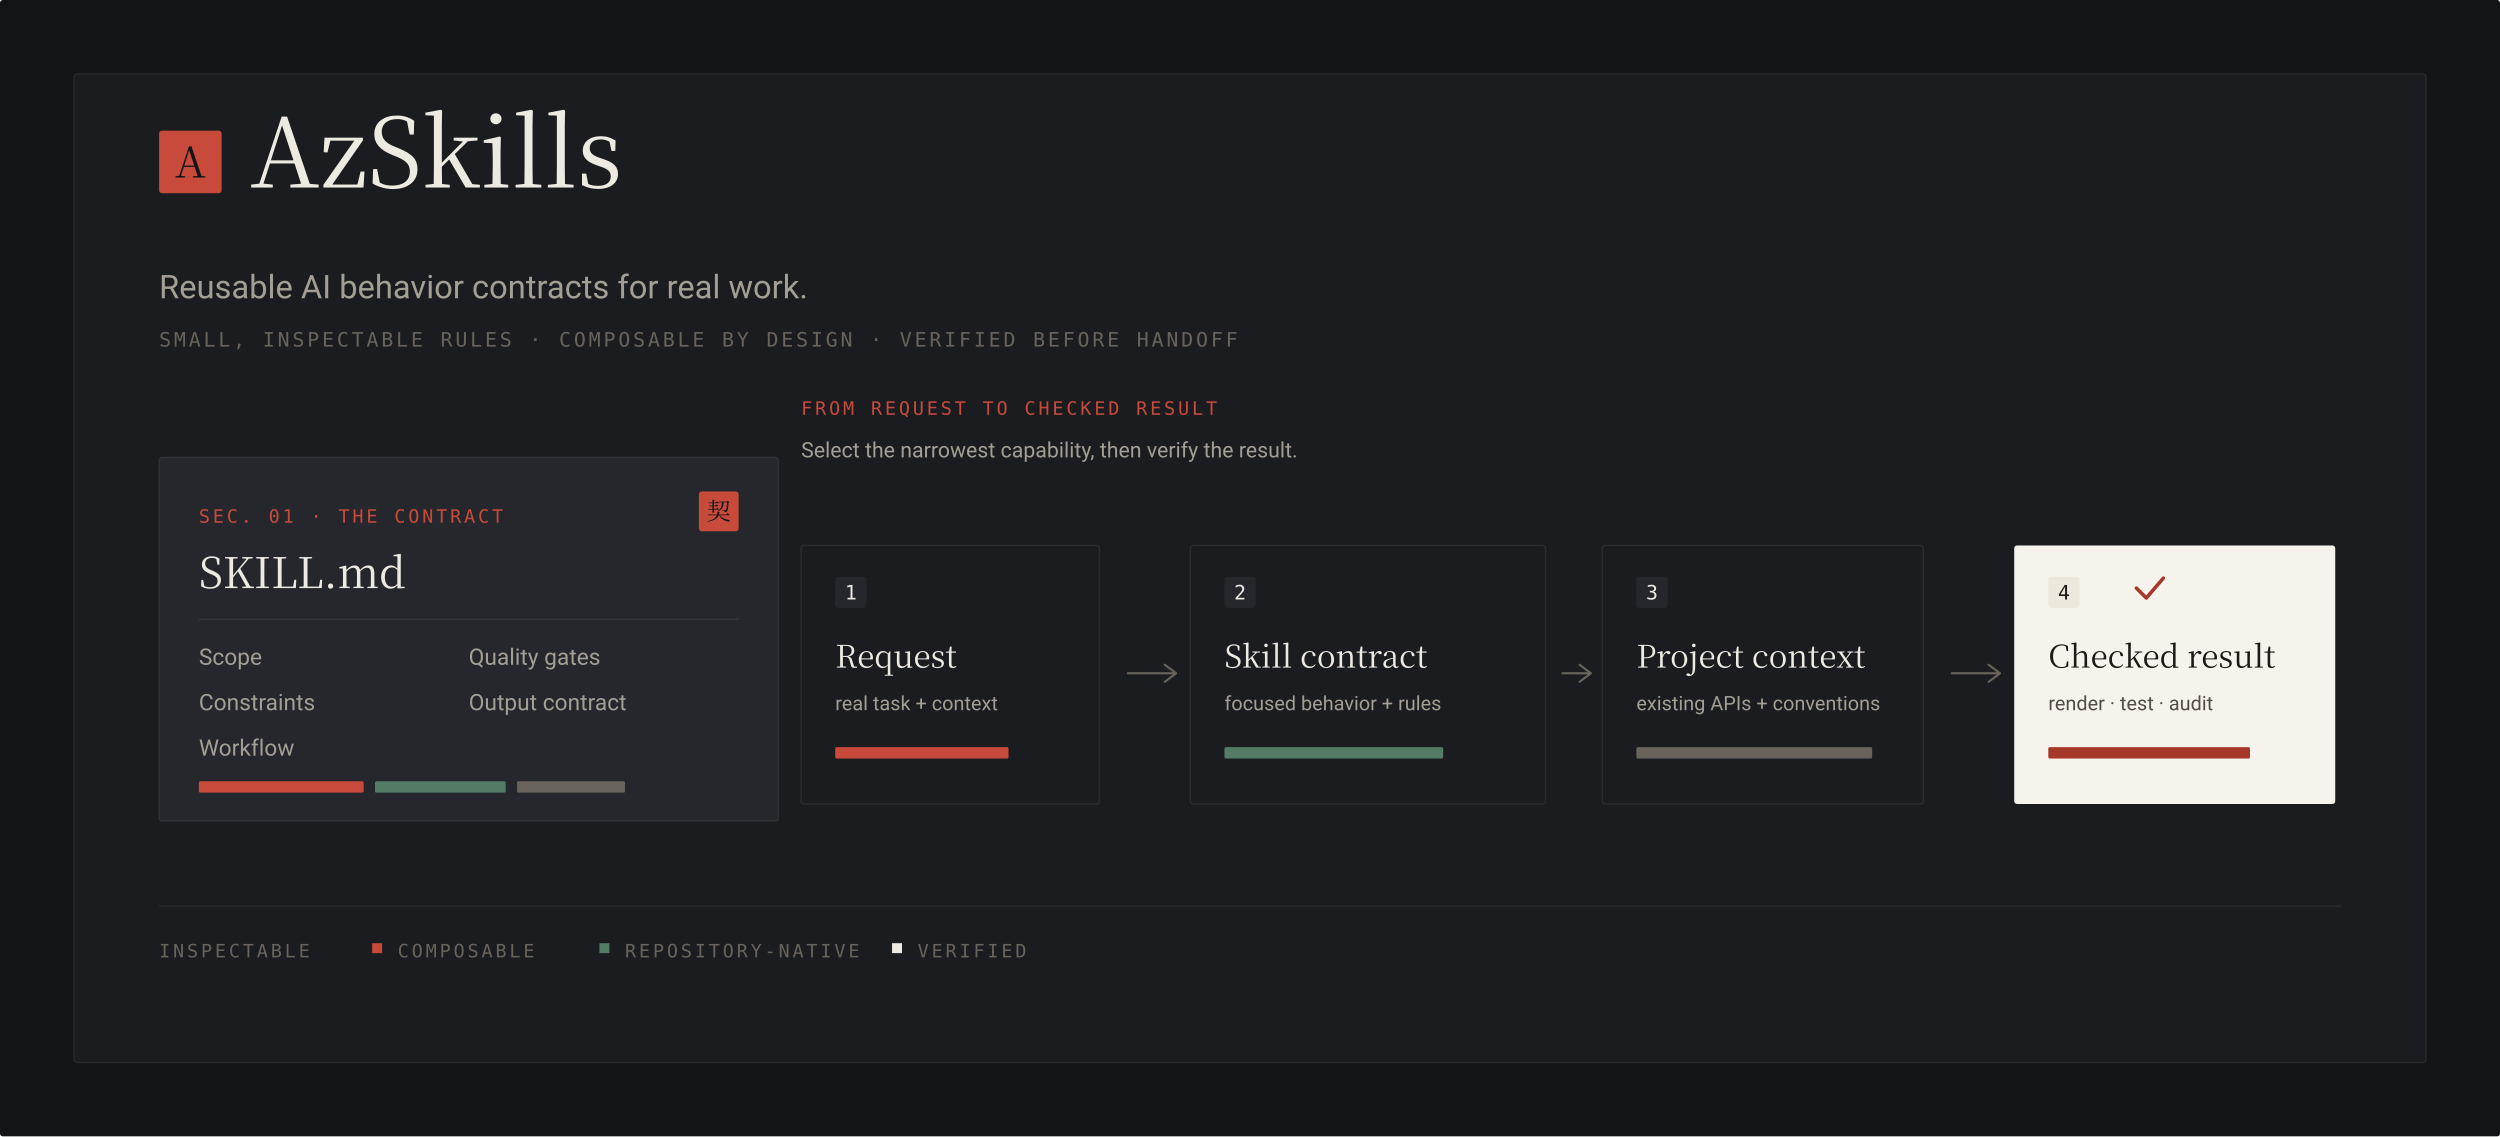
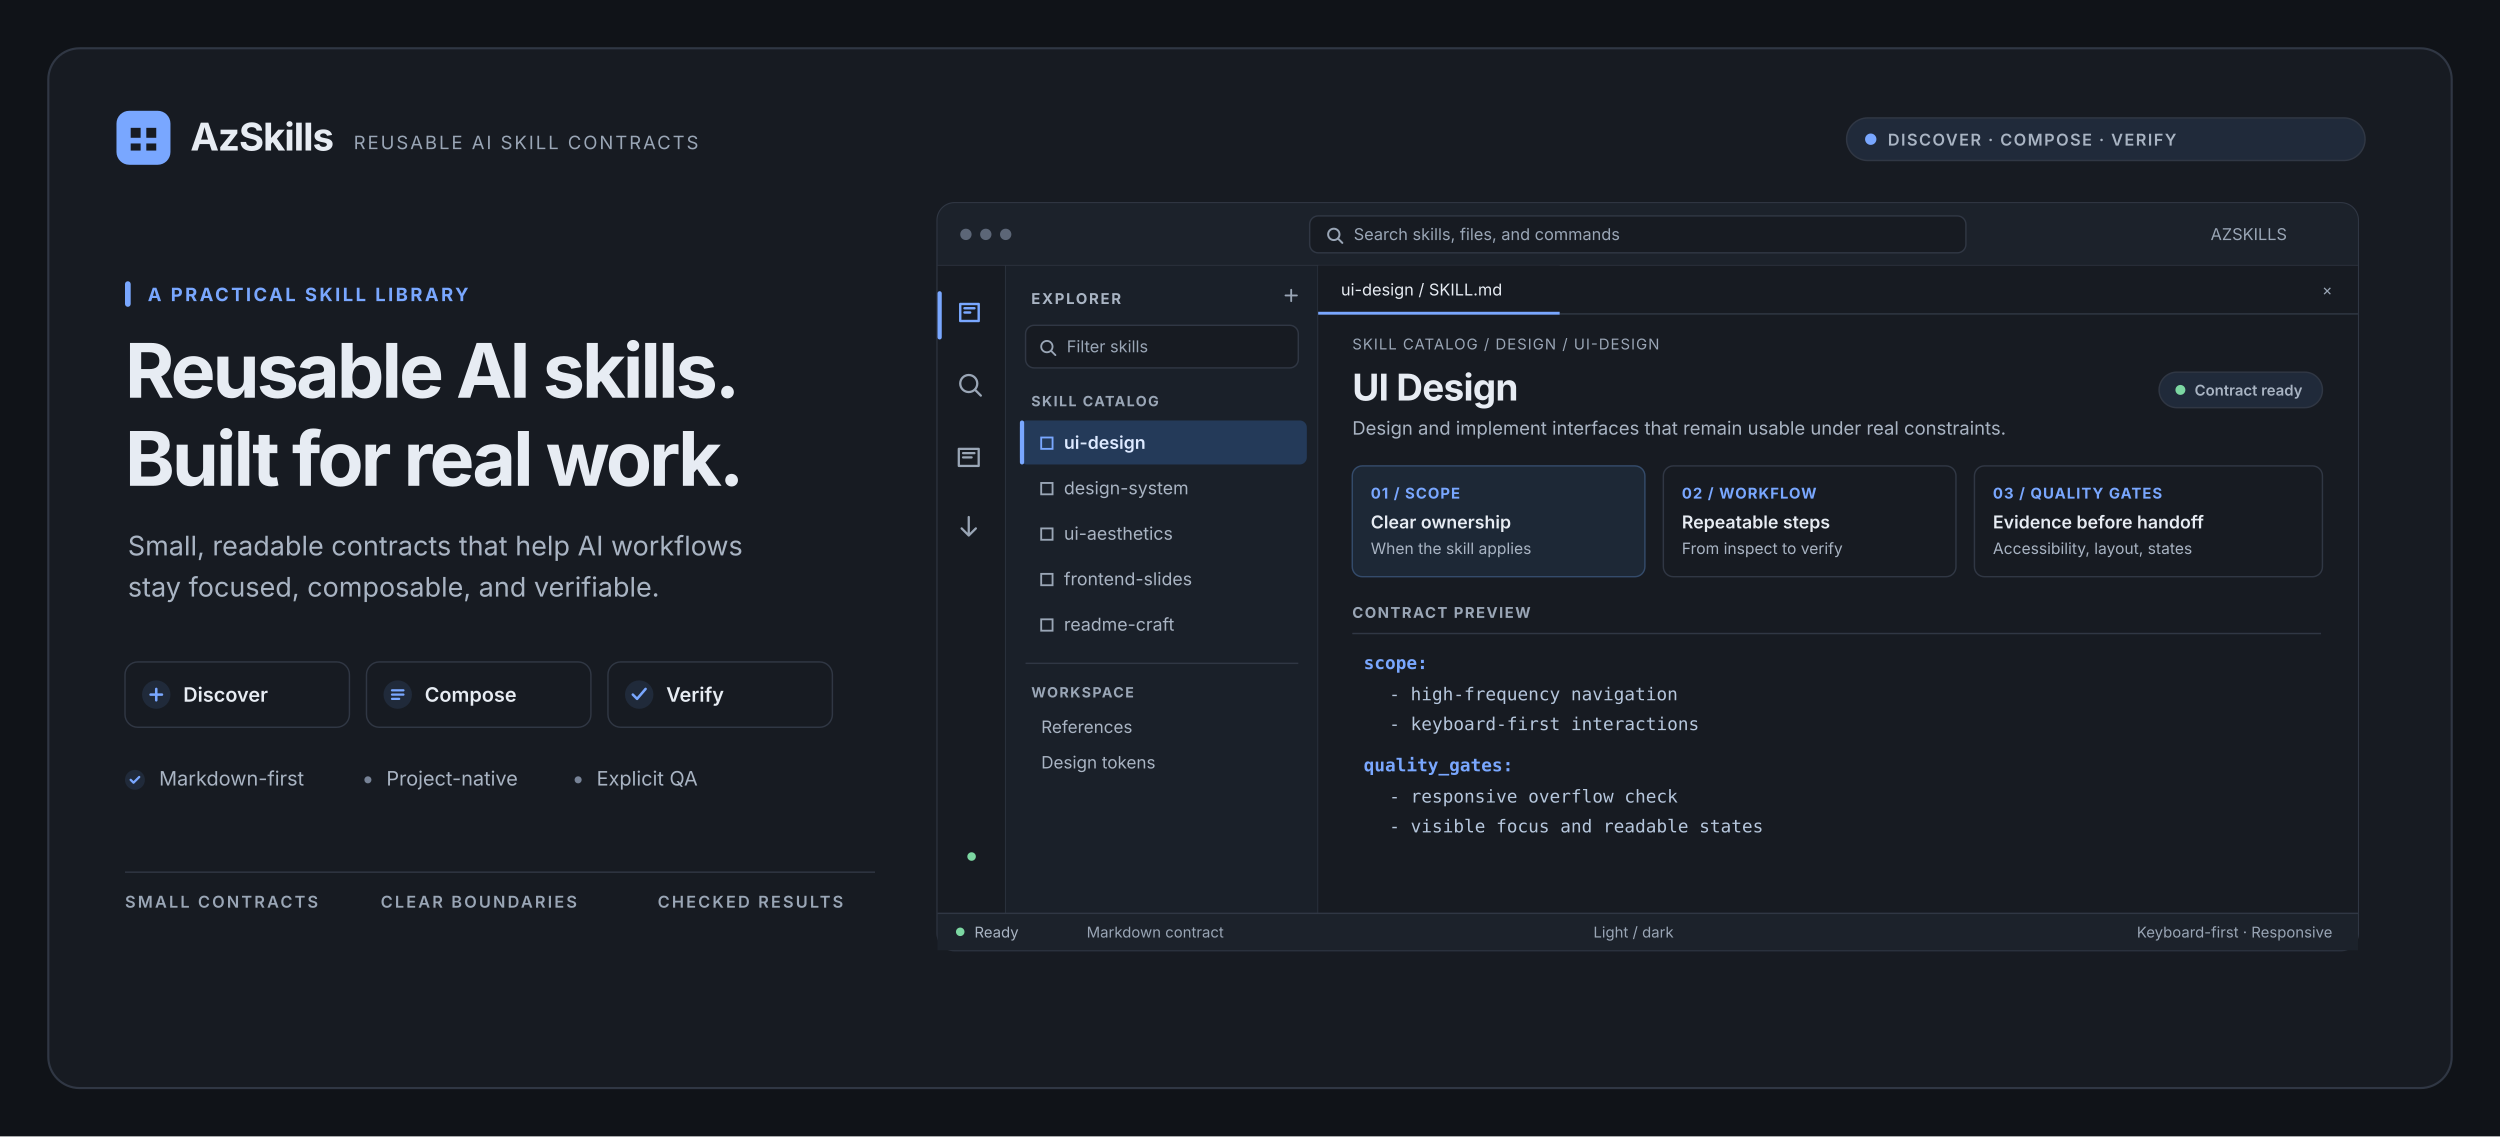
<svg xmlns="http://www.w3.org/2000/svg" viewBox="0 0 1760 800" role="img" aria-labelledby="title desc">
-   <rect width="1760" height="800" rx="2" fill="#131416" />
-   <rect x="52" y="52" width="1656" height="696" rx="2" fill="#1B1C20" stroke="#F0EBE1" stroke-opacity="0.08" stroke-width="1" />
-   <g font-family="'Source Han Serif SC','Noto Serif CJK SC','Songti SC',Georgia,serif">
-     <g transform="translate(112 92)">
-       <rect width="44" height="44" rx="2" fill="#C84A3B" />
-       <text x="22" y="33" text-anchor="middle" fill="#131416" font-size="30" font-weight="500">A</text>
-       <text x="64" y="40" fill="#EDEAE2" font-size="68" font-weight="500">AzSkills</text>
-       <text x="0" y="118" fill="#A39F95" font-size="23" font-family="-apple-system,BlinkMacSystemFont,'Segoe UI',Roboto,sans-serif">Reusable AI behavior contracts for real work.</text>
-       <text x="0" y="152" fill="#68645C" font-size="14" font-family="'JetBrains Mono',SFMono-Regular,Menlo,monospace" letter-spacing="2">SMALL, INSPECTABLE RULES · COMPOSABLE BY DESIGN · VERIFIED BEFORE HANDOFF</text>
+   <rect width="1760" height="800" fill="#101318" />
+   <rect x="34" y="34" width="1692" height="732" rx="22" fill="#171B22" stroke="#303744" stroke-width="1.5" />
+   <g font-family="Inter, -apple-system, BlinkMacSystemFont, 'Segoe UI', sans-serif">
+     <g transform="translate(82 78)">
+       <rect width="38" height="38" rx="9" fill="#79A7FF" />
+       <path d="M10 12h7v7h-7zM21 12h7v7h-7zM10 23h7v5h-7zM21 23h7v5h-7z" fill="#171B22" />
+       <text x="52" y="28" fill="#E7ECF3" font-size="27" font-weight="700" letter-spacing="-.7">AzSkills</text>
+       <text x="167" y="27" fill="#9AA6B6" font-size="13" letter-spacing="1.4">REUSABLE AI SKILL CONTRACTS</text>
    </g>
-     <g transform="translate(112 322)">
-       <rect width="436" height="256" rx="2" fill="#25272D" stroke="#F0EBE1" stroke-opacity="0.08" stroke-width="1" />
-       <text x="28" y="46" fill="#C84A3B" font-size="13" font-family="'JetBrains Mono',SFMono-Regular,Menlo,monospace" letter-spacing="2">SEC. 01 · THE CONTRACT</text>
-       <rect x="380" y="24" width="28" height="28" rx="2" fill="#C84A3B" />
-       <text x="394" y="44" text-anchor="middle" fill="#131416" font-size="17" font-weight="500">契</text>
-       <text x="28" y="92" fill="#EDEAE2" font-size="30" font-weight="500">SKILL.md</text>
-       <line x1="28" y1="114" x2="408" y2="114" stroke="#F0EBE1" stroke-opacity="0.08" stroke-width="1" />
-       <g fill="#A39F95" font-size="16" font-family="-apple-system,BlinkMacSystemFont,'Segoe UI',Roboto,sans-serif">
-         <text x="28" y="146">Scope</text>
-         <text x="28" y="178">Constraints</text>
-         <text x="28" y="210">Workflow</text>
-         <text x="218" y="146">Quality gates</text>
-         <text x="218" y="178">Output contract</text>
+     <g transform="translate(1300 83)">
+       <rect width="365" height="30" rx="15" fill="#202A3A" stroke="#303744" />
+       <circle cx="17" cy="15" r="4" fill="#79A7FF" />
+       <text x="29" y="19.5" fill="#A9B4C3" font-size="11.5" font-weight="600" letter-spacing="1">DISCOVER · COMPOSE · VERIFY</text>
+     </g>
+     <g transform="translate(88 198)">
+       <rect width="4" height="18" rx="2" fill="#79A7FF" />
+       <text x="16" y="14" fill="#79A7FF" font-size="13" font-weight="700" letter-spacing="1.7">A PRACTICAL SKILL LIBRARY</text>
+     </g>
+     <text x="88" y="280" fill="#E7ECF3" font-size="53" font-weight="750" letter-spacing="-2">Reusable AI skills.</text>
+     <text x="88" y="342" fill="#E7ECF3" font-size="53" font-weight="750" letter-spacing="-2">Built for real work.</text>
+     <text x="90" y="391" fill="#A9B4C3" font-size="19">Small, readable contracts that help AI workflows</text>
+     <text x="90" y="420" fill="#A9B4C3" font-size="19">stay focused, composable, and verifiable.</text>
+     <g transform="translate(88 466)">
+       <rect width="158" height="46" rx="9" fill="#171B22" stroke="#303744" />
+       <circle cx="22" cy="23" r="10" fill="#202A3A" />
+       <path d="M18 23h8M22 19v8" stroke="#79A7FF" stroke-width="1.8" stroke-linecap="round" />
+       <text x="41" y="28" fill="#E7ECF3" font-size="14" font-weight="600">Discover</text>
+     </g>
+     <g transform="translate(258 466)">
+       <rect width="158" height="46" rx="9" fill="#171B22" stroke="#303744" />
+       <circle cx="22" cy="23" r="10" fill="#202A3A" />
+       <path d="M18 20h8M18 23h8M18 26h5" stroke="#79A7FF" stroke-width="1.6" stroke-linecap="round" />
+       <text x="41" y="28" fill="#E7ECF3" font-size="14" font-weight="600">Compose</text>
+     </g>
+     <g transform="translate(428 466)">
+       <rect width="158" height="46" rx="9" fill="#171B22" stroke="#303744" />
+       <circle cx="22" cy="23" r="10" fill="#202A3A" />
+       <path d="m17.5 23 3 3 6-7" stroke="#79A7FF" stroke-width="1.8" fill="none" stroke-linecap="round" stroke-linejoin="round" />
+       <text x="41" y="28" fill="#E7ECF3" font-size="14" font-weight="600">Verify</text>
+     </g>
+     <g transform="translate(88 542)">
+       <circle cx="7" cy="7" r="7" fill="#202A3A" />
+       <path d="m4 7 2 2 4-4" stroke="#79A7FF" stroke-width="1.6" fill="none" stroke-linecap="round" stroke-linejoin="round" />
+       <text x="24" y="11" fill="#A9B4C3" font-size="14">Markdown-first</text>
+       <circle cx="171" cy="7" r="2.5" fill="#778397" />
+       <text x="184" y="11" fill="#A9B4C3" font-size="14">Project-native</text>
+       <circle cx="319" cy="7" r="2.5" fill="#778397" />
+       <text x="332" y="11" fill="#A9B4C3" font-size="14">Explicit QA</text>
+     </g>
+     <g transform="translate(88 614)">
+       <path d="M0 0h528" stroke="#303744" stroke-width="1" />
+       <text x="0" y="25" fill="#9AA6B6" font-size="11.5" font-weight="600" letter-spacing="1.5">SMALL CONTRACTS</text>
+       <text x="180" y="25" fill="#9AA6B6" font-size="11.5" font-weight="600" letter-spacing="1.5">CLEAR BOUNDARIES</text>
+       <text x="375" y="25" fill="#9AA6B6" font-size="11.5" font-weight="600" letter-spacing="1.5">CHECKED RESULTS</text>
+     </g>
+     <g transform="translate(660 143)">
+       <rect width="1000" height="526" rx="12" fill="#171B22" stroke="#303744" stroke-width="1.5" />
+       <path d="M12 0h976a12 12 0 0 1 12 12v32H0V12A12 12 0 0 1 12 0z" fill="#1C222B" />
+       <path d="M0 44h1000" stroke="#303744" />
+       <circle cx="20" cy="22" r="4" fill="#778397" opacity=".7" />
+       <circle cx="34" cy="22" r="4" fill="#778397" opacity=".7" />
+       <circle cx="48" cy="22" r="4" fill="#778397" opacity=".7" />
+       <rect x="262" y="9" width="462" height="26" rx="6" fill="#171B22" stroke="#303744" />
+       <circle cx="279" cy="22" r="4" fill="none" stroke="#9AA6B6" stroke-width="1.4" />
+       <path d="m282 25 3 3" stroke="#9AA6B6" stroke-width="1.4" stroke-linecap="round" />
+       <text x="293" y="26" fill="#9AA6B6" font-size="11.5">Search skills, files, and commands</text>
+       <text x="950" y="26" fill="#9AA6B6" font-size="11.5" text-anchor="end">AZSKILLS</text>
+       <rect x="0" y="44" width="48" height="456" fill="#171B22" />
+       <path d="M48 44v456" stroke="#303744" />
+       <rect x="0" y="62" width="3" height="34" rx="1.5" fill="#79A7FF" />
+       <g transform="translate(13 69)" stroke="#79A7FF" stroke-width="1.7" fill="none" stroke-linecap="round" stroke-linejoin="round">
+         <path d="M3 2h13v12H3zM6 5h7M6 8h4" />
      </g>
-       <rect x="28" y="228" width="116" height="8" rx="1" fill="#C84A3B" />
-       <rect x="152" y="228" width="92" height="8" rx="1" fill="#537B65" />
-       <rect x="252" y="228" width="76" height="8" rx="1" fill="#68645C" />
-     </g>
-     <g transform="translate(564 292)">
-       <text x="0" y="0" fill="#C84A3B" font-size="13" font-family="'JetBrains Mono',SFMono-Regular,Menlo,monospace" letter-spacing="2">FROM REQUEST TO CHECKED RESULT</text>
-       <text x="0" y="30" fill="#A39F95" font-size="15" font-family="-apple-system,BlinkMacSystemFont,'Segoe UI',Roboto,sans-serif">Select the narrowest capability, then verify the result.</text>
-       <g transform="translate(0 92)">
-         <rect width="210" height="182" rx="2" fill="#1B1C20" stroke="#F0EBE1" stroke-opacity="0.08" stroke-width="1" />
-         <rect x="24" y="22" width="22" height="22" rx="2" fill="#25272D" />
-         <text x="35" y="38" text-anchor="middle" fill="#EDEAE2" font-size="14" font-family="'JetBrains Mono',SFMono-Regular,Menlo,monospace">1</text>
-         <text x="24" y="86" fill="#EDEAE2" font-size="22" font-weight="500">Request</text>
-         <text x="24" y="116" fill="#A39F95" font-size="14" font-family="-apple-system,BlinkMacSystemFont,'Segoe UI',Roboto,sans-serif">real task + context</text>
-         <rect x="24" y="142" width="122" height="8" rx="1" fill="#C84A3B" />
+       <g transform="translate(13 119)" stroke="#9AA6B6" stroke-width="1.6" fill="none" stroke-linecap="round" stroke-linejoin="round">
+         <circle cx="9" cy="8" r="6" />
+         <path d="m13.5 12.5 4 4" />
      </g>
-       <path d="M230 182h34M256 176l8 6-8 6" stroke="#68645C" fill="none" stroke-width="1.5" stroke-linecap="round" stroke-linejoin="round" />
-       <g transform="translate(274 92)">
-         <rect width="250" height="182" rx="2" fill="#1B1C20" stroke="#F0EBE1" stroke-opacity="0.08" stroke-width="1" />
-         <rect x="24" y="22" width="22" height="22" rx="2" fill="#25272D" />
-         <text x="35" y="38" text-anchor="middle" fill="#EDEAE2" font-size="14" font-family="'JetBrains Mono',SFMono-Regular,Menlo,monospace">2</text>
-         <text x="24" y="86" fill="#EDEAE2" font-size="22" font-weight="500">Skill contract</text>
-         <text x="24" y="116" fill="#A39F95" font-size="14" font-family="-apple-system,BlinkMacSystemFont,'Segoe UI',Roboto,sans-serif">focused behavior + rules</text>
-         <rect x="24" y="142" width="154" height="8" rx="1" fill="#537B65" />
+       <g transform="translate(13 169)" stroke="#9AA6B6" stroke-width="1.6" fill="none" stroke-linecap="round" stroke-linejoin="round">
+         <path d="M2 4h14v12H2zM5 7h8M5 10h6" />
      </g>
-       <path d="M536 182h18M548 176l8 6-8 6" stroke="#68645C" fill="none" stroke-width="1.5" stroke-linecap="round" stroke-linejoin="round" />
-       <g transform="translate(564 92)">
-         <rect width="226" height="182" rx="2" fill="#1B1C20" stroke="#F0EBE1" stroke-opacity="0.08" stroke-width="1" />
-         <rect x="24" y="22" width="22" height="22" rx="2" fill="#25272D" />
-         <text x="35" y="38" text-anchor="middle" fill="#EDEAE2" font-size="14" font-family="'JetBrains Mono',SFMono-Regular,Menlo,monospace">3</text>
-         <text x="24" y="86" fill="#EDEAE2" font-size="22" font-weight="500">Project context</text>
-         <text x="24" y="116" fill="#A39F95" font-size="14" font-family="-apple-system,BlinkMacSystemFont,'Segoe UI',Roboto,sans-serif">existing APIs + conventions</text>
-         <rect x="24" y="142" width="166" height="8" rx="1" fill="#68645C" />
+       <g transform="translate(13 219)" stroke="#9AA6B6" stroke-width="1.6" fill="none" stroke-linecap="round" stroke-linejoin="round">
+         <path d="M9 2v13M4 10l5 5 5-5" />
      </g>
-       <path d="M810 182h34M836 176l8 6-8 6" stroke="#68645C" fill="none" stroke-width="1.5" stroke-linecap="round" stroke-linejoin="round" />
-       <g transform="translate(854 92)">
-         <rect width="226" height="182" rx="2" fill="#F5F3EC" />
-         <rect x="24" y="22" width="22" height="22" rx="2" fill="#ECE8DC" />
-         <text x="35" y="38" text-anchor="middle" fill="#1C1A17" font-size="14" font-family="'JetBrains Mono',SFMono-Regular,Menlo,monospace">4</text>
-         <text x="24" y="86" fill="#1C1A17" font-size="22" font-weight="500">Checked result</text>
-         <text x="24" y="116" fill="#524C44" font-size="14" font-family="-apple-system,BlinkMacSystemFont,'Segoe UI',Roboto,sans-serif">render · test · audit</text>
-         <rect x="24" y="142" width="142" height="8" rx="1" fill="#A6382A" />
-         <path d="M86 30l7 7 12-14" fill="none" stroke="#A6382A" stroke-width="2.5" stroke-linecap="round" stroke-linejoin="round" />
+       <circle cx="24" cy="460" r="3" fill="#7CD7A2" />
+       <rect x="48" y="44" width="220" height="456" fill="#1A2029" />
+       <path d="M268 44v456" stroke="#303744" />
+       <text x="66" y="71" fill="#A9B4C3" font-size="10.5" font-weight="700" letter-spacing="1.2">EXPLORER</text>
+       <path d="M245 65h8m-4-4v8" stroke="#9AA6B6" stroke-width="1.3" stroke-linecap="round" />
+       <rect x="62" y="86" width="192" height="30" rx="6" fill="#171B22" stroke="#303744" />
+       <circle cx="77" cy="101" r="4" fill="none" stroke="#9AA6B6" stroke-width="1.3" />
+       <path d="m80 104 3 3" stroke="#9AA6B6" stroke-width="1.3" stroke-linecap="round" />
+       <text x="91" y="105" fill="#9AA6B6" font-size="11.5">Filter skills</text>
+       <text x="66" y="143" fill="#9AA6B6" font-size="10" font-weight="700" letter-spacing="1">SKILL CATALOG</text>
+       <g font-size="12.5">
+         <rect x="58" y="153" width="202" height="31" rx="5" fill="#243A59" />
+         <rect x="58" y="153" width="3" height="31" rx="1.5" fill="#79A7FF" />
+         <path d="M73 165h8v8h-8z" fill="none" stroke="#79A7FF" stroke-width="1.3" />
+         <text x="89" y="173" fill="#DDE9FF" font-weight="600">ui-design</text>
+         <path d="M73 197h8v8h-8z" fill="none" stroke="#9AA6B6" stroke-width="1.3" />
+         <text x="89" y="205" fill="#A9B4C3">design-system</text>
+         <path d="M73 229h8v8h-8z" fill="none" stroke="#9AA6B6" stroke-width="1.3" />
+         <text x="89" y="237" fill="#A9B4C3">ui-aesthetics</text>
+         <path d="M73 261h8v8h-8z" fill="none" stroke="#9AA6B6" stroke-width="1.3" />
+         <text x="89" y="269" fill="#A9B4C3">frontend-slides</text>
+         <path d="M73 293h8v8h-8z" fill="none" stroke="#9AA6B6" stroke-width="1.3" />
+         <text x="89" y="301" fill="#A9B4C3">readme-craft</text>
      </g>
-     </g>
-     <g transform="translate(112 638)">
-       <line x1="0" y1="0" x2="1536" y2="0" stroke="#F0EBE1" stroke-opacity="0.08" stroke-width="1" />
-       <text x="0" y="36" fill="#68645C" font-size="13" font-family="'JetBrains Mono',SFMono-Regular,Menlo,monospace" letter-spacing="2">INSPECTABLE</text>
-       <text x="168" y="36" fill="#68645C" font-size="13" font-family="'JetBrains Mono',SFMono-Regular,Menlo,monospace" letter-spacing="2">COMPOSABLE</text>
-       <text x="328" y="36" fill="#68645C" font-size="13" font-family="'JetBrains Mono',SFMono-Regular,Menlo,monospace" letter-spacing="2">REPOSITORY-NATIVE</text>
-       <text x="534" y="36" fill="#68645C" font-size="13" font-family="'JetBrains Mono',SFMono-Regular,Menlo,monospace" letter-spacing="2">VERIFIED</text>
-       <rect x="150" y="26" width="7" height="7" fill="#C84A3B" />
-       <rect x="310" y="26" width="7" height="7" fill="#537B65" />
-       <rect x="516" y="26" width="7" height="7" fill="#EDEAE2" />
+       <path d="M62 324h192" stroke="#303744" />
+       <text x="66" y="348" fill="#9AA6B6" font-size="10" font-weight="700" letter-spacing="1">WORKSPACE</text>
+       <text x="73" y="373" fill="#A9B4C3" font-size="12">References</text>
+       <text x="73" y="398" fill="#A9B4C3" font-size="12">Design tokens</text>
+       <rect x="268" y="44" width="732" height="456" fill="#171B22" />
+       <path d="M268 78h732" stroke="#303744" />
+       <rect x="268" y="44" width="170" height="34" fill="#171B22" />
+       <path d="M268 77.5h170" stroke="#79A7FF" stroke-width="2" />
+       <text x="284" y="65" fill="#E7ECF3" font-size="11.5">ui-design / SKILL.md</text>
+       <text x="982" y="65" fill="#9AA6B6" font-size="11" text-anchor="end">×</text>
+       <text x="292" y="103" fill="#9AA6B6" font-size="10.5" letter-spacing=".7">SKILL CATALOG / DESIGN / UI-DESIGN</text>
+       <text x="292" y="139" fill="#E7ECF3" font-size="26" font-weight="700" letter-spacing="-.5">UI Design</text>
+       <text x="292" y="163" fill="#A9B4C3" font-size="13">Design and implement interfaces that remain usable under real constraints.</text>
+       <rect x="860" y="119" width="115" height="25" rx="12.5" fill="#202A3A" stroke="#303744" />
+       <circle cx="875" cy="131.5" r="3.5" fill="#7CD7A2" />
+       <text x="885" y="135.5" fill="#A9B4C3" font-size="10.5" font-weight="600">Contract ready</text>
+       <g transform="translate(292 185)">
+         <rect width="206" height="78" rx="7" fill="#1D2836" stroke="#344B6B" />
+         <text x="13" y="23" fill="#79A7FF" font-size="10.5" font-weight="700" letter-spacing=".7">01 / SCOPE</text>
+         <text x="13" y="44" fill="#E7ECF3" font-size="12.5" font-weight="600">Clear ownership</text>
+         <text x="13" y="62" fill="#A9B4C3" font-size="11">When the skill applies</text>
+       </g>
+       <g transform="translate(511 185)">
+         <rect width="206" height="78" rx="7" fill="#171B22" stroke="#303744" />
+         <text x="13" y="23" fill="#79A7FF" font-size="10.5" font-weight="700" letter-spacing=".7">02 / WORKFLOW</text>
+         <text x="13" y="44" fill="#E7ECF3" font-size="12.5" font-weight="600">Repeatable steps</text>
+         <text x="13" y="62" fill="#A9B4C3" font-size="11">From inspect to verify</text>
+       </g>
+       <g transform="translate(730 185)">
+         <rect width="245" height="78" rx="7" fill="#171B22" stroke="#303744" />
+         <text x="13" y="23" fill="#79A7FF" font-size="10.5" font-weight="700" letter-spacing=".7">03 / QUALITY GATES</text>
+         <text x="13" y="44" fill="#E7ECF3" font-size="12.5" font-weight="600">Evidence before handoff</text>
+         <text x="13" y="62" fill="#A9B4C3" font-size="11">Accessibility, layout, states</text>
+       </g>
+       <text x="292" y="292" fill="#9AA6B6" font-size="10.5" font-weight="700" letter-spacing="1">CONTRACT PREVIEW</text>
+       <path d="M292 303h682" stroke="#303744" />
+       <g font-family="ui-monospace, SFMono-Regular, Consolas, monospace" font-size="12.5">
+         <text x="300" y="328" fill="#79A7FF" font-weight="600">scope:</text>
+         <text x="318" y="350" fill="#B6C7DD">- high-frequency navigation</text>
+         <text x="318" y="371" fill="#B6C7DD">- keyboard-first interactions</text>
+         <text x="300" y="400" fill="#79A7FF" font-weight="600">quality_gates:</text>
+         <text x="318" y="422" fill="#B6C7DD">- responsive overflow check</text>
+         <text x="318" y="443" fill="#B6C7DD">- visible focus and readable states</text>
+       </g>
+       <rect x="0" y="500" width="1000" height="26" fill="#1C222B" />
+       <path d="M0 500h1000" stroke="#303744" />
+       <circle cx="16" cy="513" r="3" fill="#7CD7A2" />
+       <text x="26" y="517" fill="#A9B4C3" font-size="10.5">Ready</text>
+       <text x="105" y="517" fill="#9AA6B6" font-size="10.5">Markdown contract</text>
+       <text x="490" y="517" fill="#9AA6B6" font-size="10.5" text-anchor="middle">Light / dark</text>
+       <text x="982" y="517" fill="#9AA6B6" font-size="10.5" text-anchor="end">Keyboard-first · Responsive</text>
    </g>
  </g>
</svg>
